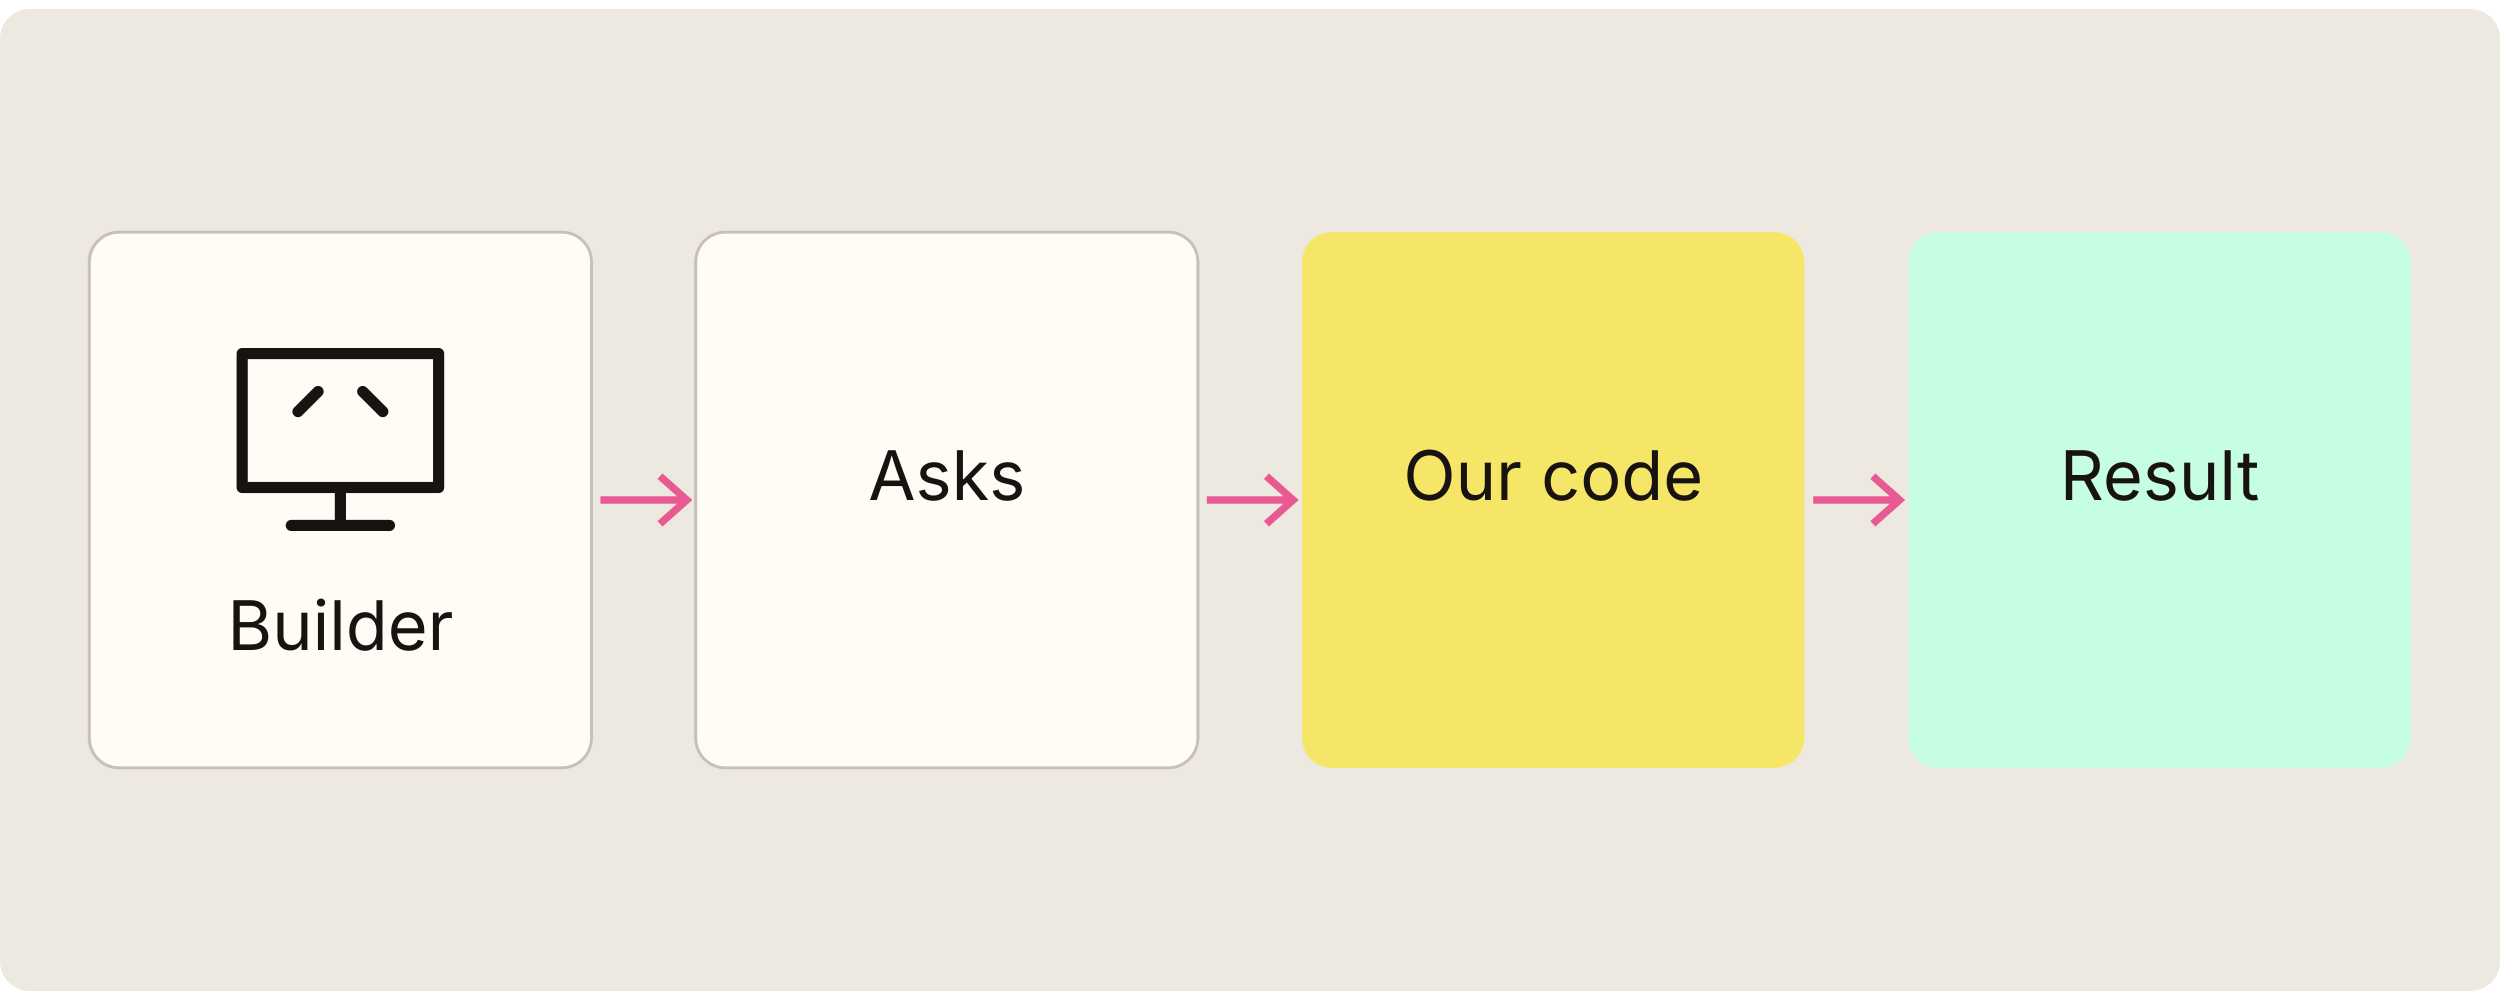
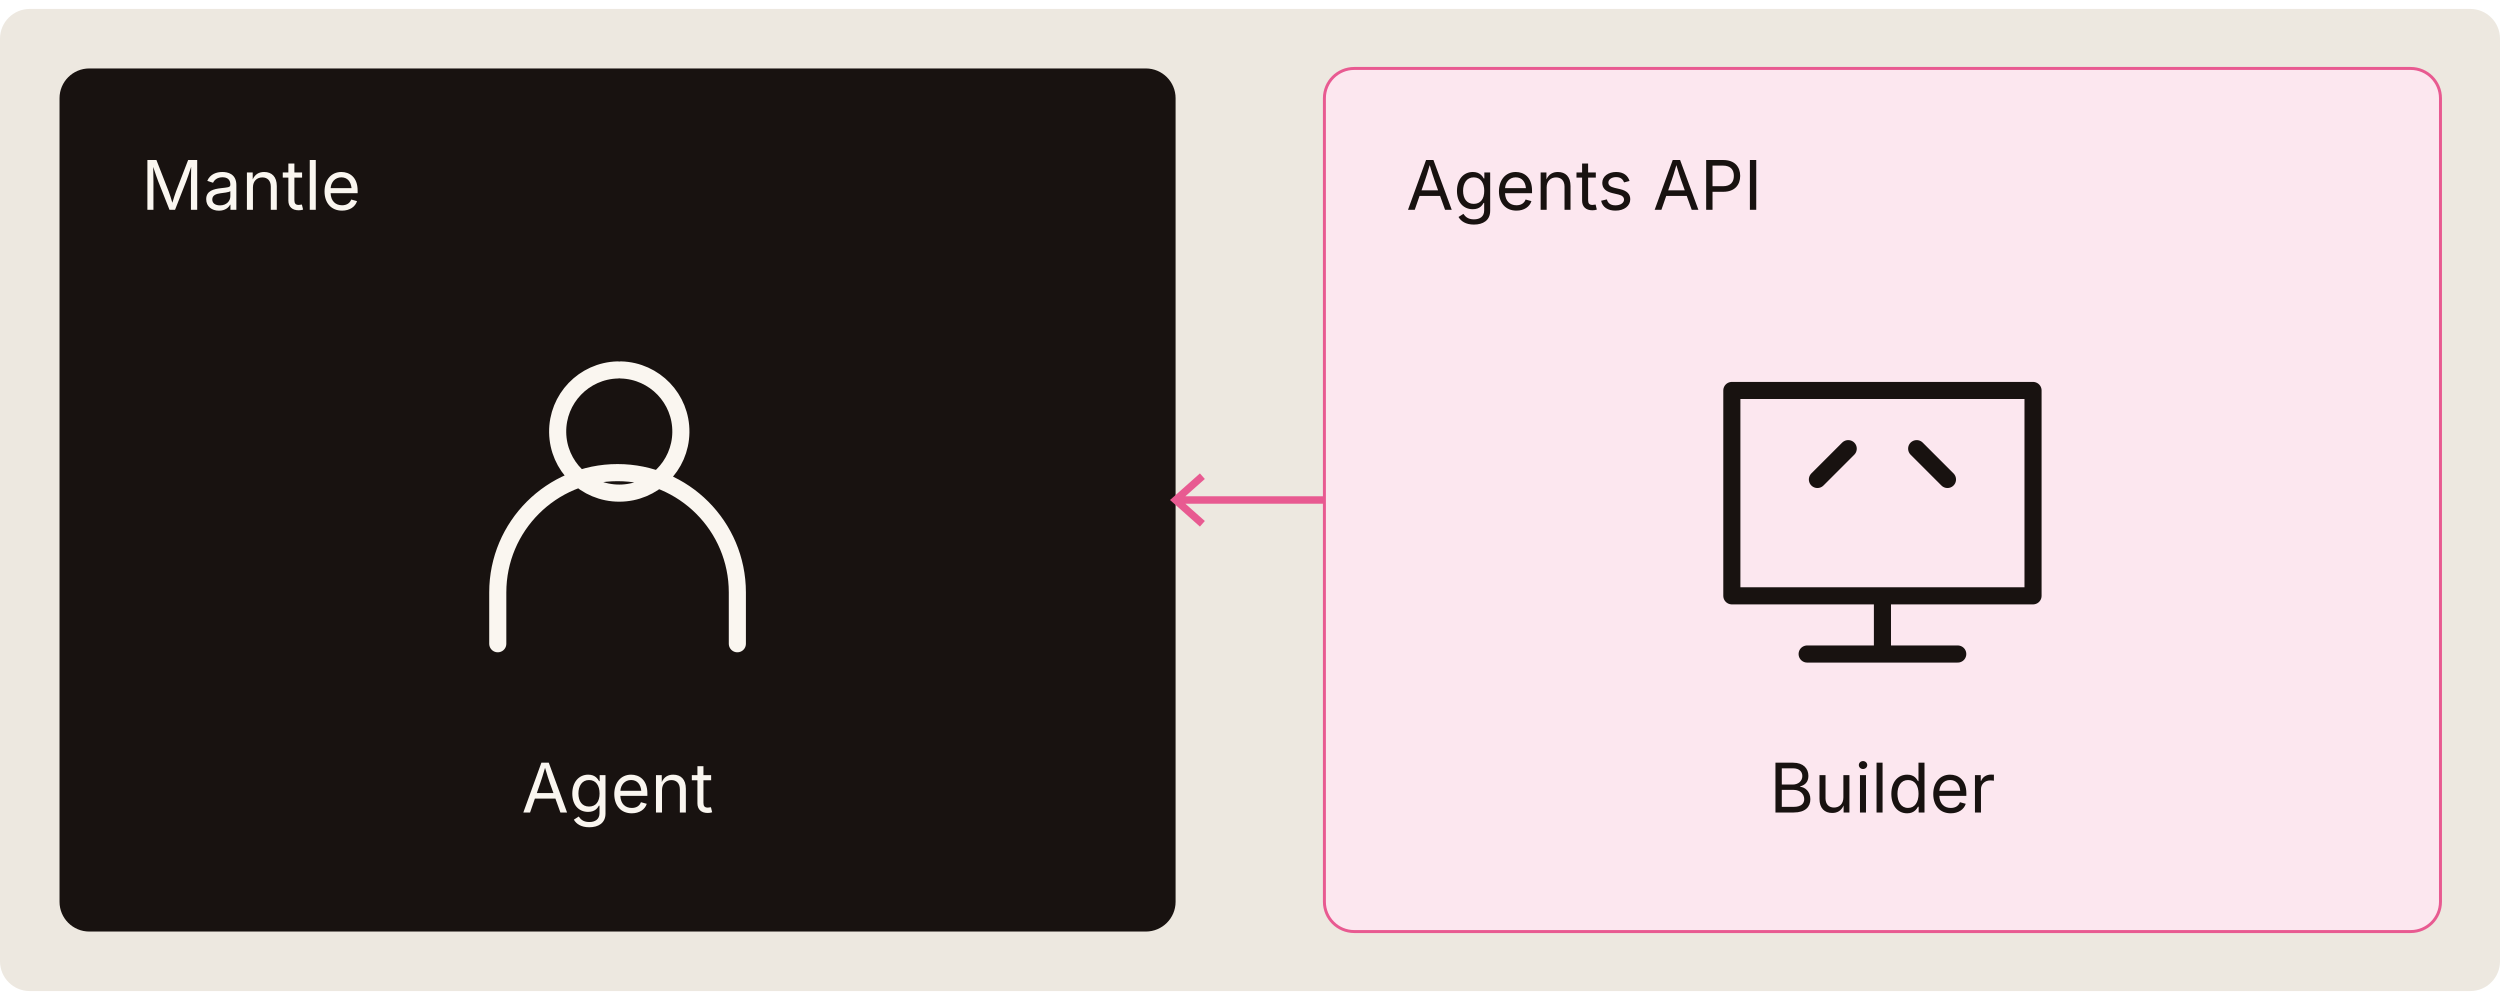
- <svg xmlns="http://www.w3.org/2000/svg" data-slide-visual="" viewBox="0 0 1000 400" role="img" aria-label="The builder asks, our code runs it" class="pic" preserveAspectRatio="xMidYMid meet" style="fill: rgb(0, 0, 0); fill-opacity: 1; stroke: none; stroke-width: 1px; stroke-opacity: 1; stroke-linecap: butt; stroke-linejoin: miter; stroke-dasharray: none; font-family: Inter, Arial, sans-serif; font-size: 36px; font-weight: 400; font-style: normal; letter-spacing: normal; text-anchor: start; dominant-baseline: auto;">
+ <svg xmlns="http://www.w3.org/2000/svg" data-slide-visual="" viewBox="0 0 1000 400" role="img" aria-label="Mantle is home and the API is the builder" class="pic" preserveAspectRatio="xMidYMid meet" style="fill: rgb(0, 0, 0); fill-opacity: 1; stroke: none; stroke-width: 1px; stroke-opacity: 1; stroke-linecap: butt; stroke-linejoin: miter; stroke-dasharray: none; font-family: Inter, Arial, sans-serif; font-size: 36px; font-weight: 400; font-style: normal; letter-spacing: normal; text-anchor: start; dominant-baseline: auto;">
  <g transform="translate(0 3.571429) scale(0.5952381)">
    <rect x="0" y="0" width="1680" height="660" rx="20" style="fill: rgb(237, 232, 224); fill-opacity: 1; stroke: none; stroke-width: 1px; stroke-opacity: 1; stroke-linecap: butt; stroke-linejoin: miter; stroke-dasharray: none; font-family: Inter, Arial, sans-serif; font-size: 36px; font-weight: 400; font-style: normal; letter-spacing: normal; text-anchor: start; dominant-baseline: auto;" />
-     <rect x="60" y="150" width="337.5" height="360" rx="20" style="fill: rgb(255, 251, 245); fill-opacity: 1; stroke: rgb(200, 192, 182); stroke-width: 2px; stroke-opacity: 1; stroke-linecap: butt; stroke-linejoin: miter; stroke-dasharray: none; font-family: Inter, Arial, sans-serif; font-size: 36px; font-weight: 400; font-style: normal; letter-spacing: normal; text-anchor: start; dominant-baseline: auto;" />
-     <g transform="translate(228.75 279.6) scale(1.5)" style="fill: rgb(0, 0, 0); fill-opacity: 1; stroke: none; stroke-width: 1px; stroke-opacity: 1; stroke-linecap: butt; stroke-linejoin: miter; stroke-dasharray: none; font-family: Inter, Arial, sans-serif; font-size: 36px; font-weight: 400; font-style: normal; letter-spacing: normal; text-anchor: start; dominant-baseline: auto;">
-       <path d="M-44-32h88v60h-88Z M-19-6-10-15 M19-6 10-15 M-22 45h44 M0 28v17" style="fill: none; fill-opacity: 1; stroke: rgb(24, 18, 16); stroke-width: 5px; stroke-opacity: 1; stroke-linecap: round; stroke-linejoin: round; stroke-dasharray: none; font-family: Inter, Arial, sans-serif; font-size: 36px; font-weight: 400; font-style: normal; letter-spacing: normal; text-anchor: start; dominant-baseline: auto;" />
+     <rect x="40" y="40" width="750" height="580" rx="20" style="fill: rgb(24, 18, 16); fill-opacity: 1; stroke: none; stroke-width: 1px; stroke-opacity: 1; stroke-linecap: butt; stroke-linejoin: miter; stroke-dasharray: none; font-family: Inter, Arial, sans-serif; font-size: 36px; font-weight: 400; font-style: normal; letter-spacing: normal; text-anchor: start; dominant-baseline: auto;" />
+     <rect x="890" y="40" width="750" height="580" rx="20" style="fill: rgb(252, 231, 239); fill-opacity: 1; stroke: rgb(232, 90, 145); stroke-width: 2px; stroke-opacity: 1; stroke-linecap: butt; stroke-linejoin: miter; stroke-dasharray: none; font-family: Inter, Arial, sans-serif; font-size: 36px; font-weight: 400; font-style: normal; letter-spacing: normal; text-anchor: start; dominant-baseline: auto;" />
+     <text x="95" y="135" text-anchor="start" font-size="46" style="fill: rgb(250, 246, 240); fill-opacity: 1; stroke: none; stroke-width: 1px; stroke-opacity: 1; stroke-linecap: butt; stroke-linejoin: miter; stroke-dasharray: none; font-family: Inter, Arial, sans-serif; font-size: 46px; font-weight: 400; font-style: normal; letter-spacing: normal; text-anchor: start; dominant-baseline: auto;">Mantle</text>
+     <g class="step" data-s="1">
+       <text x="945" y="135" text-anchor="start" font-size="46" style="fill: rgb(24, 18, 16); fill-opacity: 1; stroke: none; stroke-width: 1px; stroke-opacity: 1; stroke-linecap: butt; stroke-linejoin: miter; stroke-dasharray: none; font-family: Inter, Arial, sans-serif; font-size: 46px; font-weight: 400; font-style: normal; letter-spacing: normal; text-anchor: start; dominant-baseline: auto;">Agents API</text>
    </g>
-     <text x="228.75" y="430.8" text-anchor="middle" font-size="46" style="fill: rgb(24, 18, 16); fill-opacity: 1; stroke: none; stroke-width: 1px; stroke-opacity: 1; stroke-linecap: butt; stroke-linejoin: miter; stroke-dasharray: none; font-family: Inter, Arial, sans-serif; font-size: 46px; font-weight: 400; font-style: normal; letter-spacing: normal; text-anchor: middle; dominant-baseline: auto;">Builder</text>
-     <g class="step" data-s="2">
-       <path d="M403.5 330h58m-18 -16 18 16-18 16" style="fill: none; fill-opacity: 1; stroke: rgb(232, 90, 145); stroke-width: 5px; stroke-opacity: 1; stroke-linecap: butt; stroke-linejoin: miter; stroke-dasharray: none; font-family: Inter, Arial, sans-serif; font-size: 36px; font-weight: 400; font-style: normal; letter-spacing: normal; text-anchor: start; dominant-baseline: auto;" />
+     <g transform="translate(415 330) scale(2.3)" style="fill: rgb(0, 0, 0); fill-opacity: 1; stroke: none; stroke-width: 1px; stroke-opacity: 1; stroke-linecap: butt; stroke-linejoin: miter; stroke-dasharray: none; font-family: Inter, Arial, sans-serif; font-size: 36px; font-weight: 400; font-style: normal; letter-spacing: normal; text-anchor: start; dominant-baseline: auto;">
+       <path d="M0-38a18 18 0 1 0 1 0 M-35 42v-15a35 35 0 0 1 70 0v15" style="fill: none; fill-opacity: 1; stroke: rgb(250, 246, 240); stroke-width: 5px; stroke-opacity: 1; stroke-linecap: round; stroke-linejoin: round; stroke-dasharray: none; font-family: Inter, Arial, sans-serif; font-size: 36px; font-weight: 400; font-style: normal; letter-spacing: normal; text-anchor: start; dominant-baseline: auto;" />
    </g>
-     <rect x="467.5" y="150" width="337.5" height="360" rx="20" style="fill: rgb(255, 251, 245); fill-opacity: 1; stroke: rgb(200, 192, 182); stroke-width: 2px; stroke-opacity: 1; stroke-linecap: butt; stroke-linejoin: miter; stroke-dasharray: none; font-family: Inter, Arial, sans-serif; font-size: 36px; font-weight: 400; font-style: normal; letter-spacing: normal; text-anchor: start; dominant-baseline: auto;" />
    <g class="step" data-s="1">
-       <text x="636.25" y="330" text-anchor="middle" font-size="46" style="fill: rgb(24, 18, 16); fill-opacity: 1; stroke: none; stroke-width: 1px; stroke-opacity: 1; stroke-linecap: butt; stroke-linejoin: miter; stroke-dasharray: none; font-family: Inter, Arial, sans-serif; font-size: 46px; font-weight: 400; font-style: normal; letter-spacing: normal; text-anchor: middle; dominant-baseline: auto;">Asks</text>
+       <g transform="translate(1265 330) scale(2.3)" style="fill: rgb(0, 0, 0); fill-opacity: 1; stroke: none; stroke-width: 1px; stroke-opacity: 1; stroke-linecap: butt; stroke-linejoin: miter; stroke-dasharray: none; font-family: Inter, Arial, sans-serif; font-size: 36px; font-weight: 400; font-style: normal; letter-spacing: normal; text-anchor: start; dominant-baseline: auto;">
+         <path d="M-44-32h88v60h-88Z M-19-6-10-15 M19-6 10-15 M-22 45h44 M0 28v17" style="fill: none; fill-opacity: 1; stroke: rgb(24, 18, 16); stroke-width: 5px; stroke-opacity: 1; stroke-linecap: round; stroke-linejoin: round; stroke-dasharray: none; font-family: Inter, Arial, sans-serif; font-size: 36px; font-weight: 400; font-style: normal; letter-spacing: normal; text-anchor: start; dominant-baseline: auto;" />
+       </g>
    </g>
-     <g class="step" data-s="3">
-       <path d="M811 330h58m-18 -16 18 16-18 16" style="fill: none; fill-opacity: 1; stroke: rgb(232, 90, 145); stroke-width: 5px; stroke-opacity: 1; stroke-linecap: butt; stroke-linejoin: miter; stroke-dasharray: none; font-family: Inter, Arial, sans-serif; font-size: 36px; font-weight: 400; font-style: normal; letter-spacing: normal; text-anchor: start; dominant-baseline: auto;" />
+     <text x="415" y="540" text-anchor="middle" font-size="46" style="fill: rgb(250, 246, 240); fill-opacity: 1; stroke: none; stroke-width: 1px; stroke-opacity: 1; stroke-linecap: butt; stroke-linejoin: miter; stroke-dasharray: none; font-family: Inter, Arial, sans-serif; font-size: 46px; font-weight: 400; font-style: normal; letter-spacing: normal; text-anchor: middle; dominant-baseline: auto;">Agent</text>
+     <g class="step" data-s="1">
+       <text x="1265" y="540" text-anchor="middle" font-size="46" style="fill: rgb(24, 18, 16); fill-opacity: 1; stroke: none; stroke-width: 1px; stroke-opacity: 1; stroke-linecap: butt; stroke-linejoin: miter; stroke-dasharray: none; font-family: Inter, Arial, sans-serif; font-size: 46px; font-weight: 400; font-style: normal; letter-spacing: normal; text-anchor: middle; dominant-baseline: auto;">Builder</text>
    </g>
-     <rect x="875" y="150" width="337.5" height="360" rx="20" style="fill: rgb(246, 230, 104); fill-opacity: 1; stroke: none; stroke-width: 1px; stroke-opacity: 1; stroke-linecap: butt; stroke-linejoin: miter; stroke-dasharray: none; font-family: Inter, Arial, sans-serif; font-size: 36px; font-weight: 400; font-style: normal; letter-spacing: normal; text-anchor: start; dominant-baseline: auto;" />
-     <g class="step" data-s="2">
-       <text x="1043.75" y="330" text-anchor="middle" font-size="46" style="fill: rgb(24, 18, 16); fill-opacity: 1; stroke: none; stroke-width: 1px; stroke-opacity: 1; stroke-linecap: butt; stroke-linejoin: miter; stroke-dasharray: none; font-family: Inter, Arial, sans-serif; font-size: 46px; font-weight: 400; font-style: normal; letter-spacing: normal; text-anchor: middle; dominant-baseline: auto;">Our code</text>
-     </g>
-     <g class="step" data-s="3">
-       <path d="M1218.5 330h58m-18 -16 18 16-18 16" style="fill: none; fill-opacity: 1; stroke: rgb(232, 90, 145); stroke-width: 5px; stroke-opacity: 1; stroke-linecap: butt; stroke-linejoin: miter; stroke-dasharray: none; font-family: Inter, Arial, sans-serif; font-size: 36px; font-weight: 400; font-style: normal; letter-spacing: normal; text-anchor: start; dominant-baseline: auto;" />
-     </g>
-     <rect x="1282.5" y="150" width="337.5" height="360" rx="20" style="fill: rgb(198, 254, 225); fill-opacity: 1; stroke: none; stroke-width: 1px; stroke-opacity: 1; stroke-linecap: butt; stroke-linejoin: miter; stroke-dasharray: none; font-family: Inter, Arial, sans-serif; font-size: 36px; font-weight: 400; font-style: normal; letter-spacing: normal; text-anchor: start; dominant-baseline: auto;" />
-     <g class="step" data-s="3">
-       <text x="1451.25" y="330" text-anchor="middle" font-size="46" style="fill: rgb(24, 18, 16); fill-opacity: 1; stroke: none; stroke-width: 1px; stroke-opacity: 1; stroke-linecap: butt; stroke-linejoin: miter; stroke-dasharray: none; font-family: Inter, Arial, sans-serif; font-size: 46px; font-weight: 400; font-style: normal; letter-spacing: normal; text-anchor: middle; dominant-baseline: auto;">Result</text>
+     <g class="step" data-s="1">
+       <path d="M890 330H790m18-16-18 16 18 16" style="fill: none; fill-opacity: 1; stroke: rgb(232, 90, 145); stroke-width: 5px; stroke-opacity: 1; stroke-linecap: butt; stroke-linejoin: miter; stroke-dasharray: none; font-family: Inter, Arial, sans-serif; font-size: 36px; font-weight: 400; font-style: normal; letter-spacing: normal; text-anchor: start; dominant-baseline: auto;" />
    </g>
  </g>
</svg>
